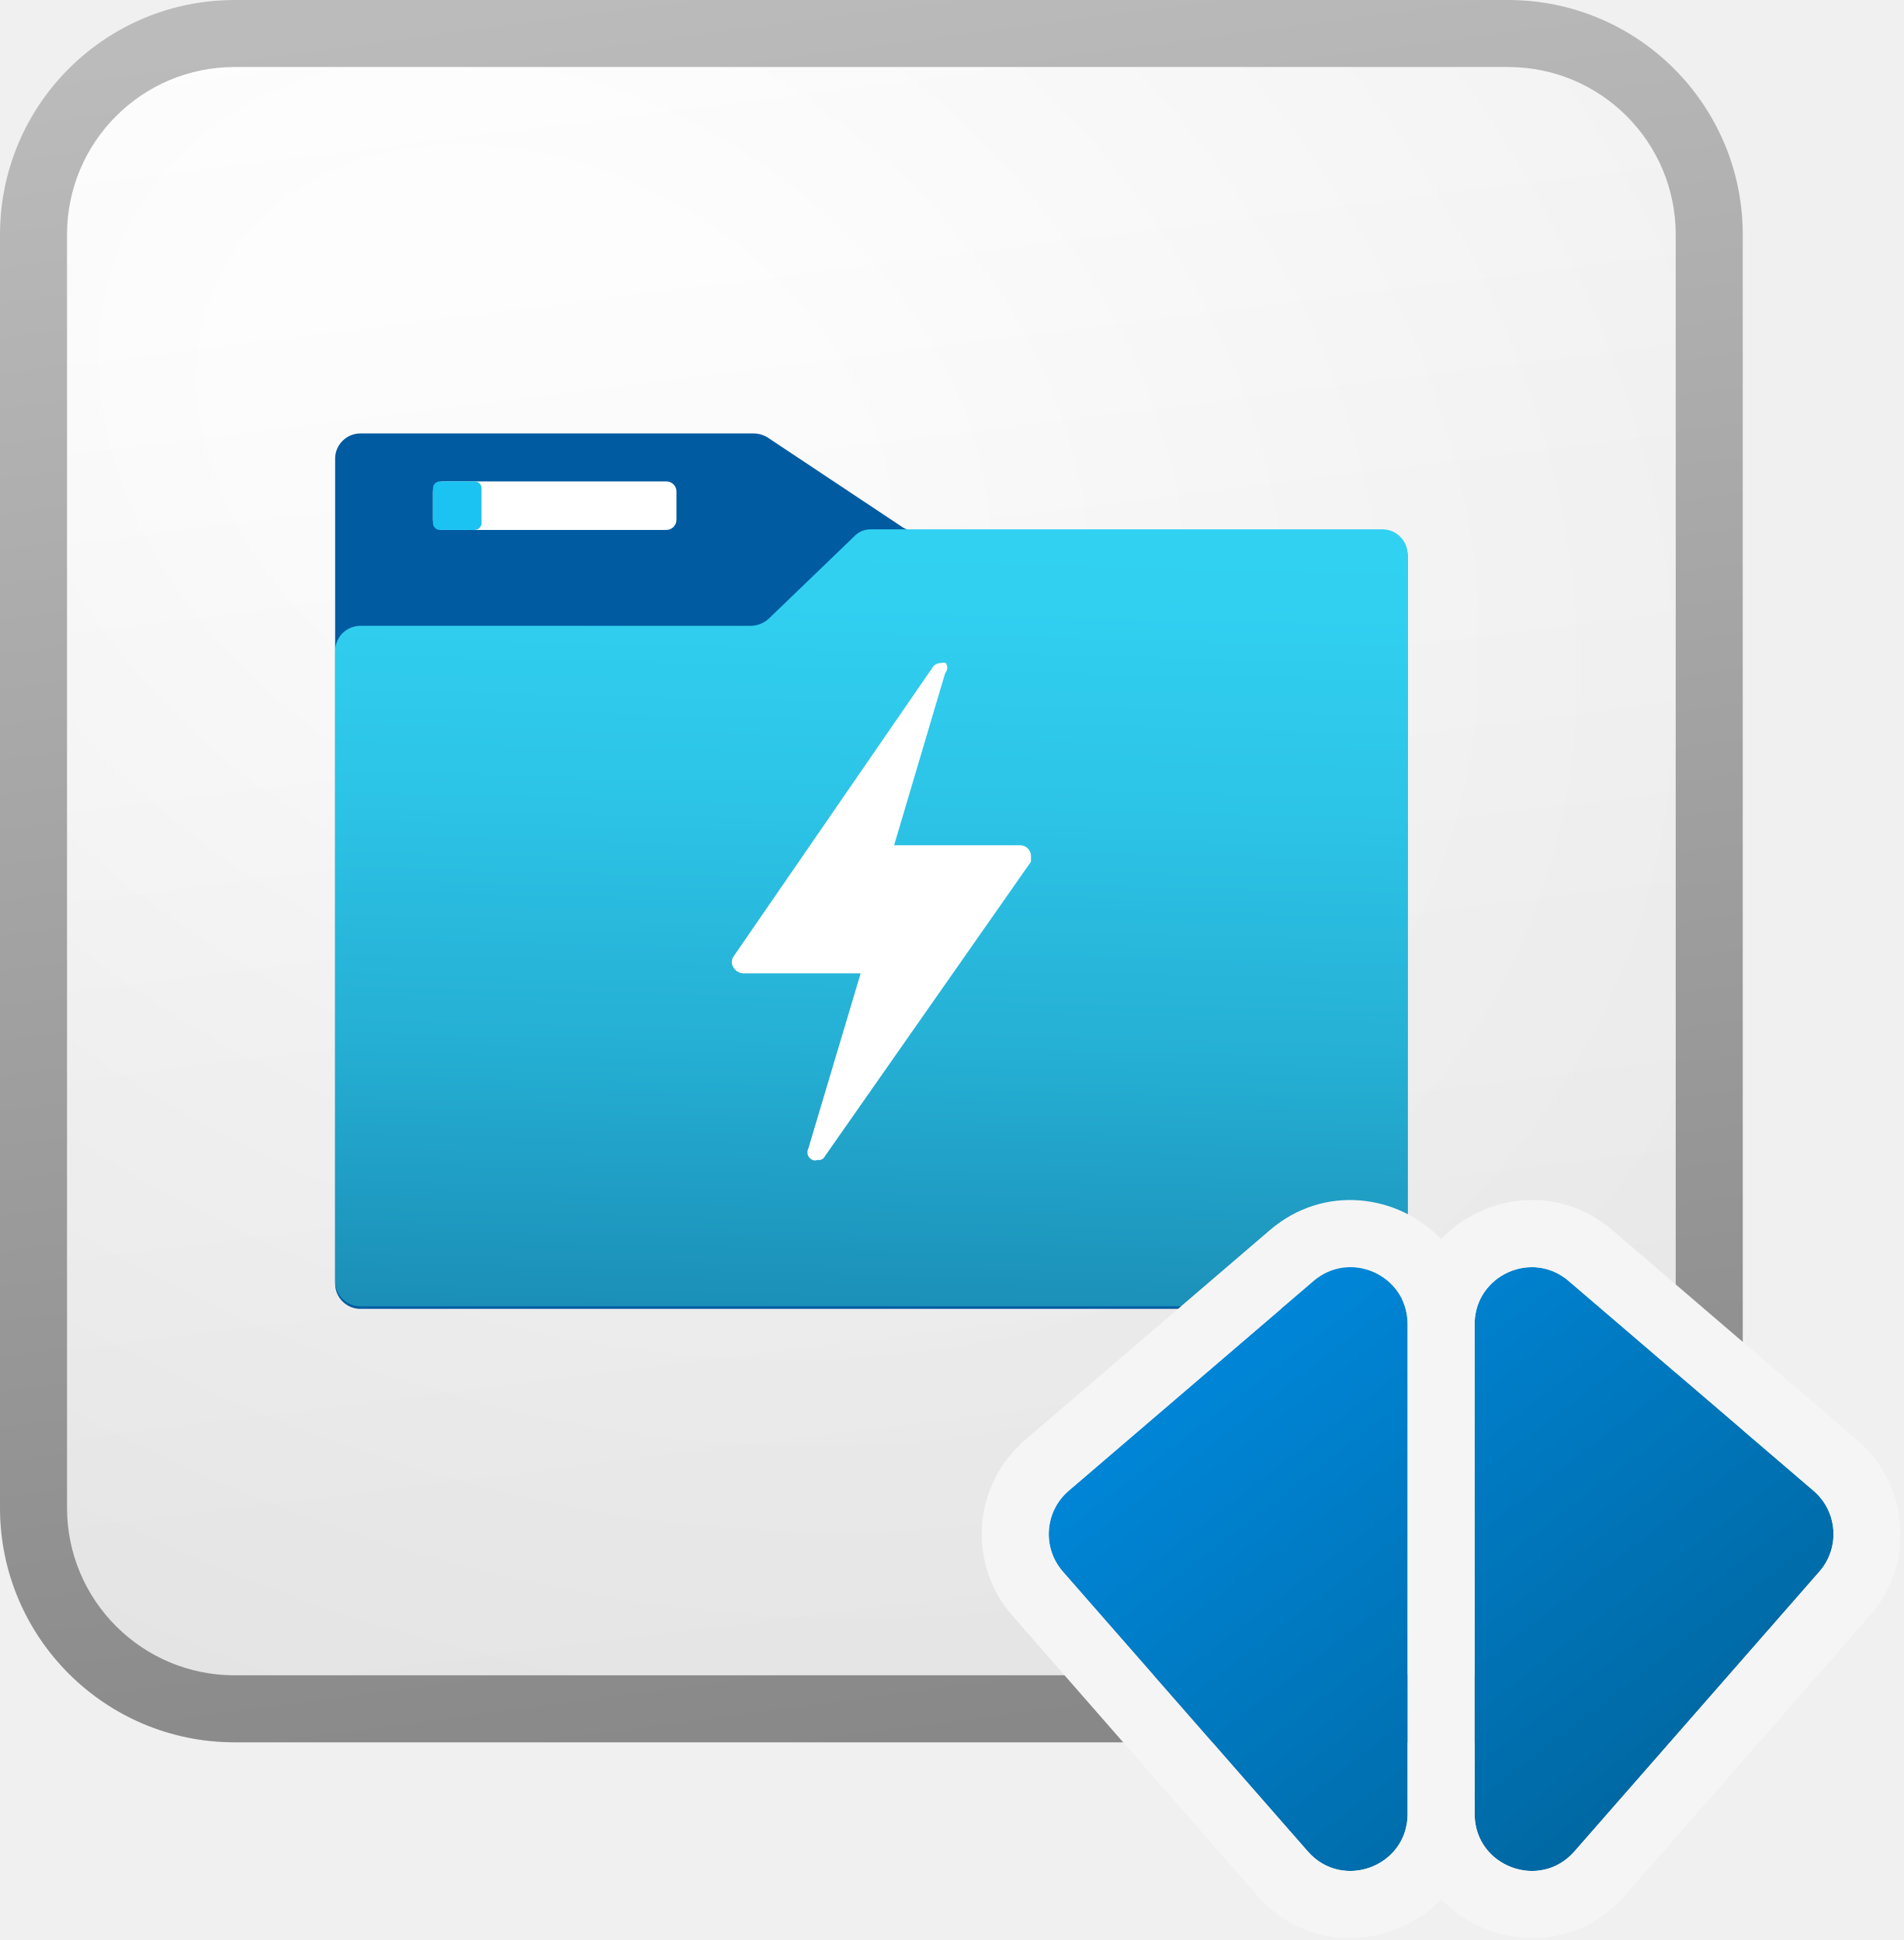
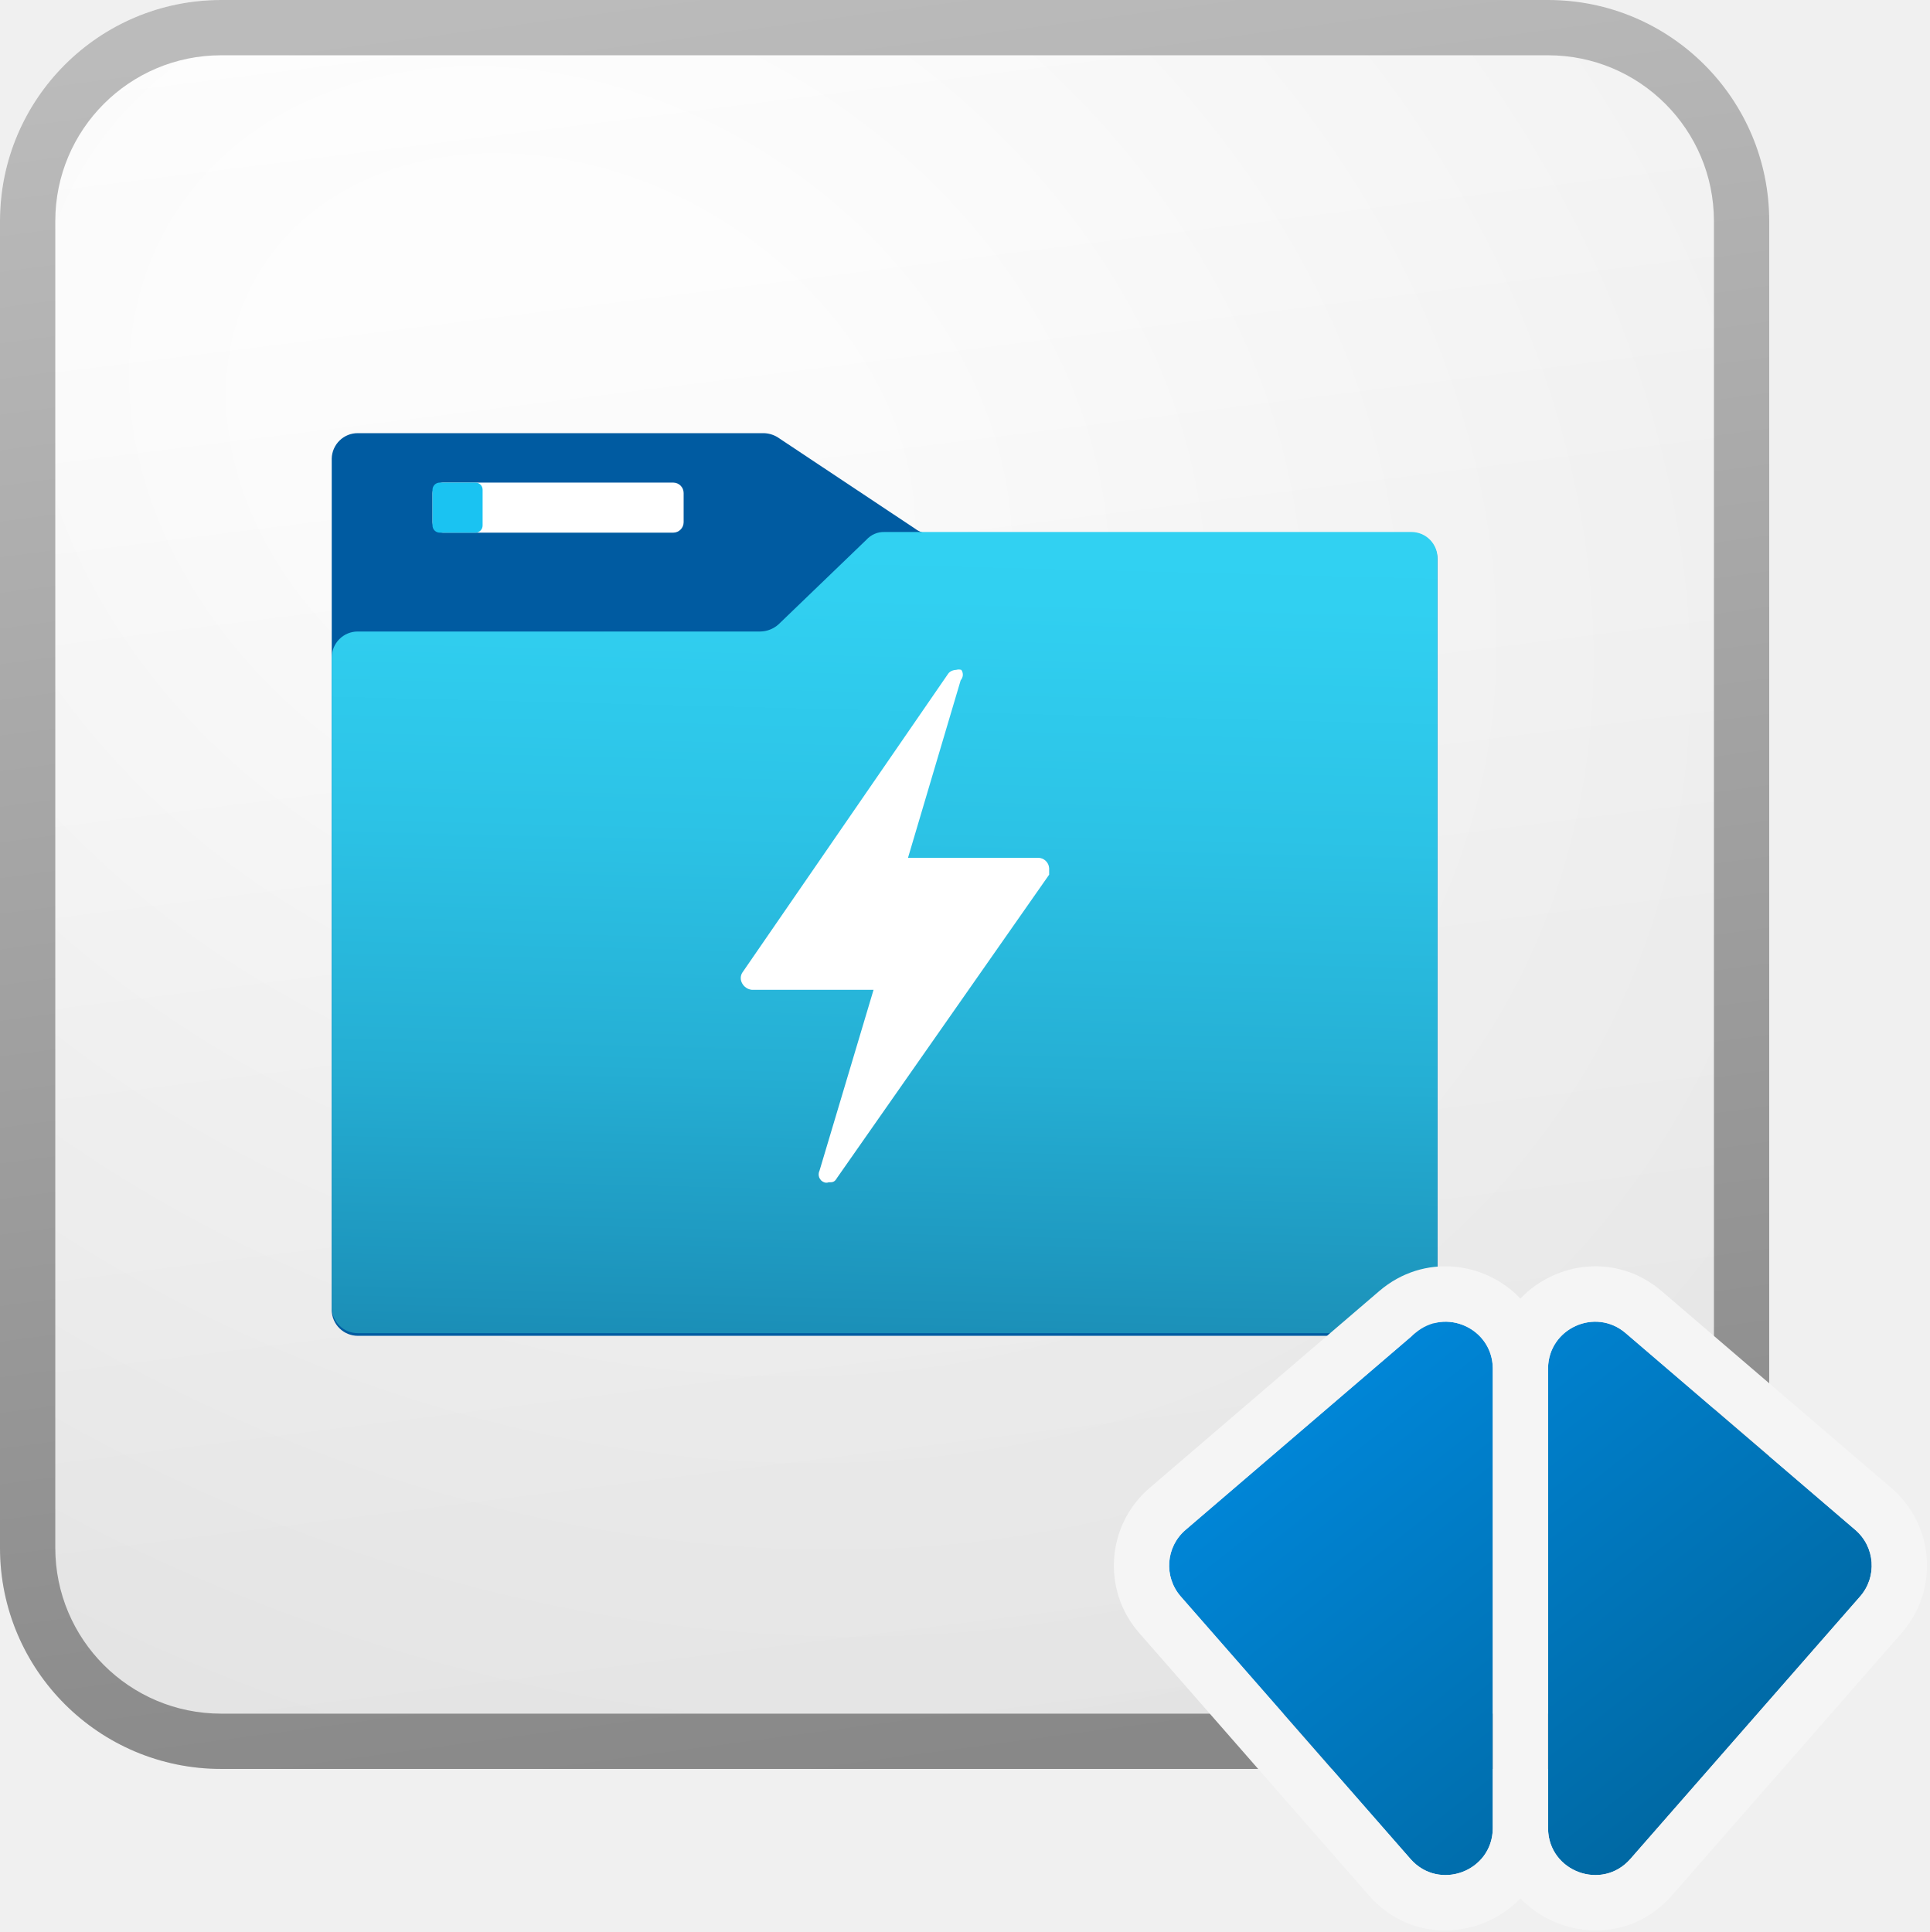
- <svg xmlns="http://www.w3.org/2000/svg" width="28.4" height="28.95" viewBox="3 3 28.4 28.95" fill="none">
-   <path d="M3 6.5C3 4.567 4.567 3 6.5 3H25.5C27.433 3 29 4.567 29 6.5V25.5C29 27.433 27.433 29 25.5 29H6.5C4.567 29 3 27.433 3 25.5V6.5Z" fill="url(#lhpaint0_linear_68301_1650)" />
-   <path d="M3 6.5C3 4.567 4.567 3 6.5 3H25.5C27.433 3 29 4.567 29 6.5V25.5C29 27.433 27.433 29 25.5 29H6.5C4.567 29 3 27.433 3 25.5V6.5Z" fill="url(#lhpaint1_radial_68301_1650)" fill-opacity="0.2" />
-   <path fill-rule="evenodd" clip-rule="evenodd" d="M25.5 4H6.5C5.119 4 4 5.119 4 6.5V25.5C4 26.881 5.119 28 6.5 28H25.5C26.881 28 28 26.881 28 25.5V6.5C28 5.119 26.881 4 25.5 4ZM6.5 3C4.567 3 3 4.567 3 6.5V25.5C3 27.433 4.567 29 6.5 29H25.5C27.433 29 29 27.433 29 25.5V6.5C29 4.567 27.433 3 25.5 3H6.5Z" fill="url(#lhpaint2_linear_68301_1650)" />
-   <path d="M23.623 10.918H16.649C16.575 10.921 16.501 10.897 16.442 10.852L14.447 9.525C14.384 9.488 14.313 9.468 14.24 9.468H8.376C8.278 9.468 8.184 9.507 8.114 9.575C8.043 9.644 8.002 9.737 8 9.835V22.165C8.002 22.263 8.043 22.356 8.114 22.425C8.184 22.493 8.278 22.532 8.376 22.532H23.623C23.721 22.532 23.816 22.493 23.886 22.425C23.956 22.356 23.997 22.263 24 22.165V11.294C24 11.194 23.96 11.099 23.889 11.028C23.819 10.957 23.723 10.918 23.623 10.918Z" fill="#005BA1" />
-   <path d="M12.941 10.184H9.609C9.526 10.184 9.459 10.251 9.459 10.334V10.758C9.459 10.841 9.526 10.908 9.609 10.908H12.941C13.024 10.908 13.092 10.841 13.092 10.758V10.334C13.092 10.251 13.024 10.184 12.941 10.184Z" fill="white" />
-   <path d="M10.08 10.184H9.562C9.505 10.184 9.459 10.23 9.459 10.287V10.805C9.459 10.862 9.505 10.908 9.562 10.908H10.08C10.137 10.908 10.184 10.862 10.184 10.805V10.287C10.184 10.23 10.137 10.184 10.08 10.184Z" fill="#1AC3F2" />
-   <path d="M23.623 10.899H16C15.95 10.897 15.901 10.907 15.855 10.926C15.81 10.946 15.769 10.975 15.736 11.012L14.466 12.235C14.393 12.3 14.3 12.337 14.202 12.339H8.376C8.277 12.339 8.181 12.379 8.11 12.449C8.04 12.52 8 12.616 8 12.715V22.127C8.002 22.225 8.043 22.319 8.114 22.387C8.184 22.456 8.278 22.494 8.376 22.494H23.623C23.721 22.494 23.816 22.456 23.886 22.387C23.956 22.319 23.997 22.225 24 22.127V11.294C24.002 11.243 23.994 11.192 23.977 11.144C23.959 11.097 23.931 11.053 23.896 11.016C23.861 10.979 23.819 10.949 23.772 10.929C23.725 10.909 23.674 10.899 23.623 10.899Z" fill="url(#lhpaint3_linear_68301_1650)" />
-   <path d="M17.11 12.894C17.086 12.887 17.06 12.887 17.035 12.894C17.035 12.894 16.95 12.894 16.913 12.96L13.939 17.28C13.925 17.303 13.918 17.329 13.918 17.355C13.918 17.382 13.925 17.408 13.939 17.431C13.953 17.457 13.973 17.479 13.997 17.495C14.022 17.512 14.05 17.522 14.08 17.525H15.84L15.059 20.141C15.051 20.156 15.046 20.173 15.046 20.19C15.045 20.207 15.048 20.224 15.054 20.241C15.06 20.256 15.07 20.271 15.082 20.283C15.094 20.295 15.108 20.304 15.124 20.311C15.146 20.319 15.169 20.319 15.19 20.311C15.247 20.311 15.275 20.311 15.313 20.245L18.381 15.859C18.381 15.859 18.381 15.802 18.381 15.765C18.378 15.724 18.361 15.686 18.331 15.658C18.301 15.63 18.262 15.614 18.221 15.614H16.339L17.101 13.045C17.119 13.024 17.13 12.998 17.132 12.971C17.133 12.944 17.126 12.917 17.11 12.894Z" fill="white" />
-   <path d="M24 22.761C24 22.035 23.148 21.643 22.597 22.116L18.943 25.247C18.584 25.555 18.545 26.097 18.857 26.453L22.511 30.628C23.027 31.219 24 30.853 24 30.069V22.761Z" fill="url(#lhpaint4_linear_68301_1650)" />
-   <path d="M25 22.761C25 22.035 25.852 21.643 26.403 22.116L30.057 25.247C30.416 25.555 30.455 26.097 30.143 26.453L26.489 30.628C25.973 31.219 25 30.853 25 30.069V22.761Z" fill="url(#lhpaint5_linear_68301_1650)" />
-   <path fill-rule="evenodd" clip-rule="evenodd" d="M21.758 31.287L18.104 27.111C17.427 26.337 17.511 25.158 18.293 24.488L21.946 21.356C22.757 20.662 23.866 20.825 24.5 21.491C25.134 20.825 26.243 20.662 27.054 21.356L30.707 24.488C31.489 25.158 31.573 26.337 30.896 27.111L27.242 31.287C26.459 32.181 25.196 32.068 24.5 31.341C23.804 32.068 22.541 32.181 21.758 31.287ZM24 30.094C23.979 30.861 23.022 31.212 22.511 30.628L18.857 26.453C18.546 26.097 18.584 25.555 18.943 25.247L22.597 22.116C23.142 21.649 23.98 22.026 24 22.735C24 22.744 24 22.753 24 22.761V30.069C24 30.077 24 30.086 24 30.094ZM25 30.094C25.021 30.861 25.978 31.212 26.489 30.628L30.143 26.453C30.455 26.097 30.416 25.555 30.057 25.247L26.403 22.116C25.858 21.649 25.02 22.026 25 22.735C25 22.744 25 22.753 25 22.761V30.069C25 30.077 25 30.086 25 30.094Z" fill="#F5F5F5" />
+ <svg xmlns="http://www.w3.org/2000/svg" width="34.9" height="34.95" viewBox="4 4 34.9 34.95" fill="none">
+   <path d="M4 8C4 5.791 5.791 4 8 4H32C34.209 4 36 5.791 36 8V32C36 34.209 34.209 36 32 36H8C5.791 36 4 34.209 4 32V8Z" fill="url(#lipaint0_linear_68301_1664)" />
+   <path d="M4 8C4 5.791 5.791 4 8 4H32C34.209 4 36 5.791 36 8V32C36 34.209 34.209 36 32 36H8C5.791 36 4 34.209 4 32V8Z" fill="url(#lipaint1_radial_68301_1664)" fill-opacity="0.2" />
+   <path fill-rule="evenodd" clip-rule="evenodd" d="M32 5H8C6.343 5 5 6.343 5 8V32C5 33.657 6.343 35 8 35H32C33.657 35 35 33.657 35 32V8C35 6.343 33.657 5 32 5ZM8 4C5.791 4 4 5.791 4 8V32C4 34.209 5.791 36 8 36H32C34.209 36 36 34.209 36 32V8C36 5.791 34.209 4 32 4H8Z" fill="url(#lipaint2_linear_68301_1664)" />
+   <path d="M29.529 13.647H20.811C20.718 13.651 20.627 13.622 20.553 13.565L18.059 11.906C17.98 11.86 17.891 11.835 17.8 11.836H10.471C10.348 11.835 10.23 11.883 10.142 11.969C10.054 12.055 10.003 12.172 10 12.294V27.706C10.003 27.828 10.054 27.945 10.142 28.031C10.23 28.117 10.348 28.165 10.471 28.165H29.529C29.652 28.165 29.77 28.117 29.858 28.031C29.945 27.945 29.996 27.828 29.999 27.706V14.118C29.999 13.993 29.95 13.873 29.862 13.785C29.773 13.697 29.654 13.647 29.529 13.647Z" fill="#005BA1" />
+   <path d="M16.176 12.73H12.012C11.908 12.73 11.823 12.814 11.823 12.918V13.447C11.823 13.551 11.908 13.636 12.012 13.636H16.176C16.28 13.636 16.365 13.551 16.365 13.447V12.918C16.365 12.814 16.28 12.73 16.176 12.73Z" fill="white" />
+   <path d="M12.6 12.73H11.953C11.882 12.73 11.823 12.788 11.823 12.859V13.506C11.823 13.578 11.882 13.636 11.953 13.636H12.6C12.671 13.636 12.729 13.578 12.729 13.506V12.859C12.729 12.788 12.671 12.73 12.6 12.73Z" fill="#1AC3F2" />
+   <path d="M29.529 13.624H20C19.938 13.622 19.876 13.633 19.819 13.658C19.762 13.682 19.712 13.719 19.67 13.765L18.082 15.294C17.991 15.376 17.875 15.422 17.753 15.424H10.471C10.346 15.424 10.226 15.473 10.138 15.562C10.05 15.65 10 15.77 10 15.894V27.659C10.003 27.781 10.054 27.898 10.142 27.984C10.23 28.07 10.348 28.117 10.471 28.117H29.529C29.652 28.117 29.77 28.07 29.858 27.984C29.945 27.898 29.996 27.781 29.999 27.659V14.118C30.003 14.054 29.993 13.99 29.971 13.931C29.948 13.871 29.914 13.816 29.87 13.77C29.826 13.724 29.773 13.687 29.715 13.662C29.656 13.637 29.593 13.624 29.529 13.624Z" fill="url(#lipaint3_linear_68301_1664)" />
+   <path d="M21.388 16.118C21.357 16.109 21.325 16.109 21.294 16.118C21.294 16.118 21.188 16.118 21.141 16.2L17.423 21.6C17.407 21.628 17.398 21.661 17.398 21.694C17.398 21.727 17.407 21.759 17.423 21.788C17.441 21.821 17.466 21.849 17.497 21.869C17.527 21.89 17.563 21.902 17.6 21.906H19.8L18.823 25.176C18.814 25.195 18.808 25.216 18.807 25.238C18.806 25.259 18.81 25.28 18.817 25.3C18.825 25.32 18.837 25.338 18.852 25.354C18.867 25.369 18.886 25.38 18.906 25.388C18.932 25.398 18.961 25.398 18.988 25.388C19.059 25.388 19.094 25.388 19.141 25.306L22.976 19.823C22.976 19.823 22.976 19.753 22.976 19.706C22.973 19.655 22.951 19.607 22.913 19.572C22.876 19.537 22.827 19.517 22.776 19.518H20.423L21.376 16.306C21.399 16.28 21.412 16.248 21.415 16.214C21.417 16.18 21.407 16.146 21.388 16.118Z" fill="white" />
+   <path d="M31 28.761C31 28.035 30.148 27.643 29.597 28.116L25.443 31.676C25.084 31.984 25.045 32.525 25.357 32.881L29.511 37.628C30.027 38.219 31 37.853 31 37.069V28.761Z" fill="url(#lipaint4_linear_68301_1664)" />
+   <path d="M32 28.761C32 28.035 32.852 27.643 33.403 28.116L37.557 31.676C37.916 31.984 37.955 32.525 37.643 32.881L33.489 37.628C32.973 38.219 32 37.853 32 37.069V28.761Z" fill="url(#lipaint5_linear_68301_1664)" />
+   <path fill-rule="evenodd" clip-rule="evenodd" d="M24.793 30.917L28.946 27.356C29.757 26.662 30.866 26.825 31.5 27.491C32.134 26.825 33.243 26.662 34.054 27.356L38.208 30.917C38.989 31.587 39.074 32.765 38.396 33.54L34.242 38.287C33.459 39.181 32.196 39.068 31.5 38.341C30.804 39.068 29.541 39.181 28.758 38.287L24.604 33.54C23.927 32.765 24.011 31.587 24.793 30.917ZM31 37.094C30.979 37.861 30.022 38.212 29.511 37.628L25.357 32.881C25.046 32.525 25.084 31.984 25.443 31.676L29.597 28.116C30.142 27.649 30.98 28.026 31 28.735C31 28.744 31 28.753 31 28.761V37.069C31 37.077 31 37.086 31 37.094ZM32 37.094C32.021 37.861 32.978 38.212 33.489 37.628L37.643 32.881C37.955 32.525 37.916 31.984 37.557 31.676L33.403 28.116C32.858 27.649 32.02 28.026 32 28.735C32 28.744 32 28.753 32 28.761V37.069C32 37.077 32 37.086 32 37.094Z" fill="#F5F5F5" />
  <defs>
-     <linearGradient id="lhpaint0_linear_68301_1650" x1="10.222" y1="3" x2="13.511" y2="29.311" gradientUnits="userSpaceOnUse">
+     <linearGradient id="lipaint0_linear_68301_1664" x1="12.889" y1="4" x2="16.937" y2="36.383" gradientUnits="userSpaceOnUse">
      <stop stop-color="white" />
      <stop offset="1" stop-color="#EBEBEB" />
    </linearGradient>
-     <radialGradient id="lhpaint1_radial_68301_1650" cx="0" cy="0" r="1" gradientTransform="matrix(13.7222 20.5833 -20.5833 7.71875 11.3056 9.77083)" gradientUnits="userSpaceOnUse">
+     <radialGradient id="lipaint1_radial_68301_1664" cx="0" cy="0" r="1" gradientTransform="matrix(16.8889 25.3333 -25.3333 9.5 14.2222 12.3333)" gradientUnits="userSpaceOnUse">
      <stop offset="0.177" stop-color="white" />
      <stop offset="1" stop-color="#B8B8B8" />
    </radialGradient>
-     <linearGradient id="lhpaint2_linear_68301_1650" x1="11.396" y1="3" x2="14.897" y2="29.256" gradientUnits="userSpaceOnUse">
+     <linearGradient id="lipaint2_linear_68301_1664" x1="14.333" y1="4" x2="18.642" y2="36.314" gradientUnits="userSpaceOnUse">
      <stop stop-color="#BBBBBB" />
      <stop offset="1" stop-color="#888888" />
    </linearGradient>
-     <linearGradient id="lhpaint3_linear_68301_1650" x1="16.226" y1="8.433" x2="15.859" y2="23.078" gradientUnits="userSpaceOnUse">
+     <linearGradient id="lipaint3_linear_68301_1664" x1="20.282" y1="10.541" x2="19.823" y2="28.847" gradientUnits="userSpaceOnUse">
      <stop stop-color="#32D4F5" />
      <stop offset="0.23" stop-color="#31D0F1" />
      <stop offset="0.46" stop-color="#2CC3E6" />
      <stop offset="0.7" stop-color="#25AFD4" />
      <stop offset="0.94" stop-color="#1C92BA" />
      <stop offset="1" stop-color="#198AB3" />
    </linearGradient>
-     <linearGradient id="lhpaint4_linear_68301_1650" x1="18.646" y1="21.909" x2="27.357" y2="33.227" gradientUnits="userSpaceOnUse">
+     <linearGradient id="lipaint4_linear_68301_1664" x1="25.146" y1="27.909" x2="34.879" y2="40.264" gradientUnits="userSpaceOnUse">
      <stop stop-color="#008EE6" />
      <stop offset="1" stop-color="#006094" />
    </linearGradient>
-     <linearGradient id="lhpaint5_linear_68301_1650" x1="18.646" y1="21.909" x2="27.357" y2="33.227" gradientUnits="userSpaceOnUse">
+     <linearGradient id="lipaint5_linear_68301_1664" x1="25.146" y1="27.909" x2="34.879" y2="40.264" gradientUnits="userSpaceOnUse">
      <stop stop-color="#008EE6" />
      <stop offset="1" stop-color="#006094" />
    </linearGradient>
  </defs>
</svg>
